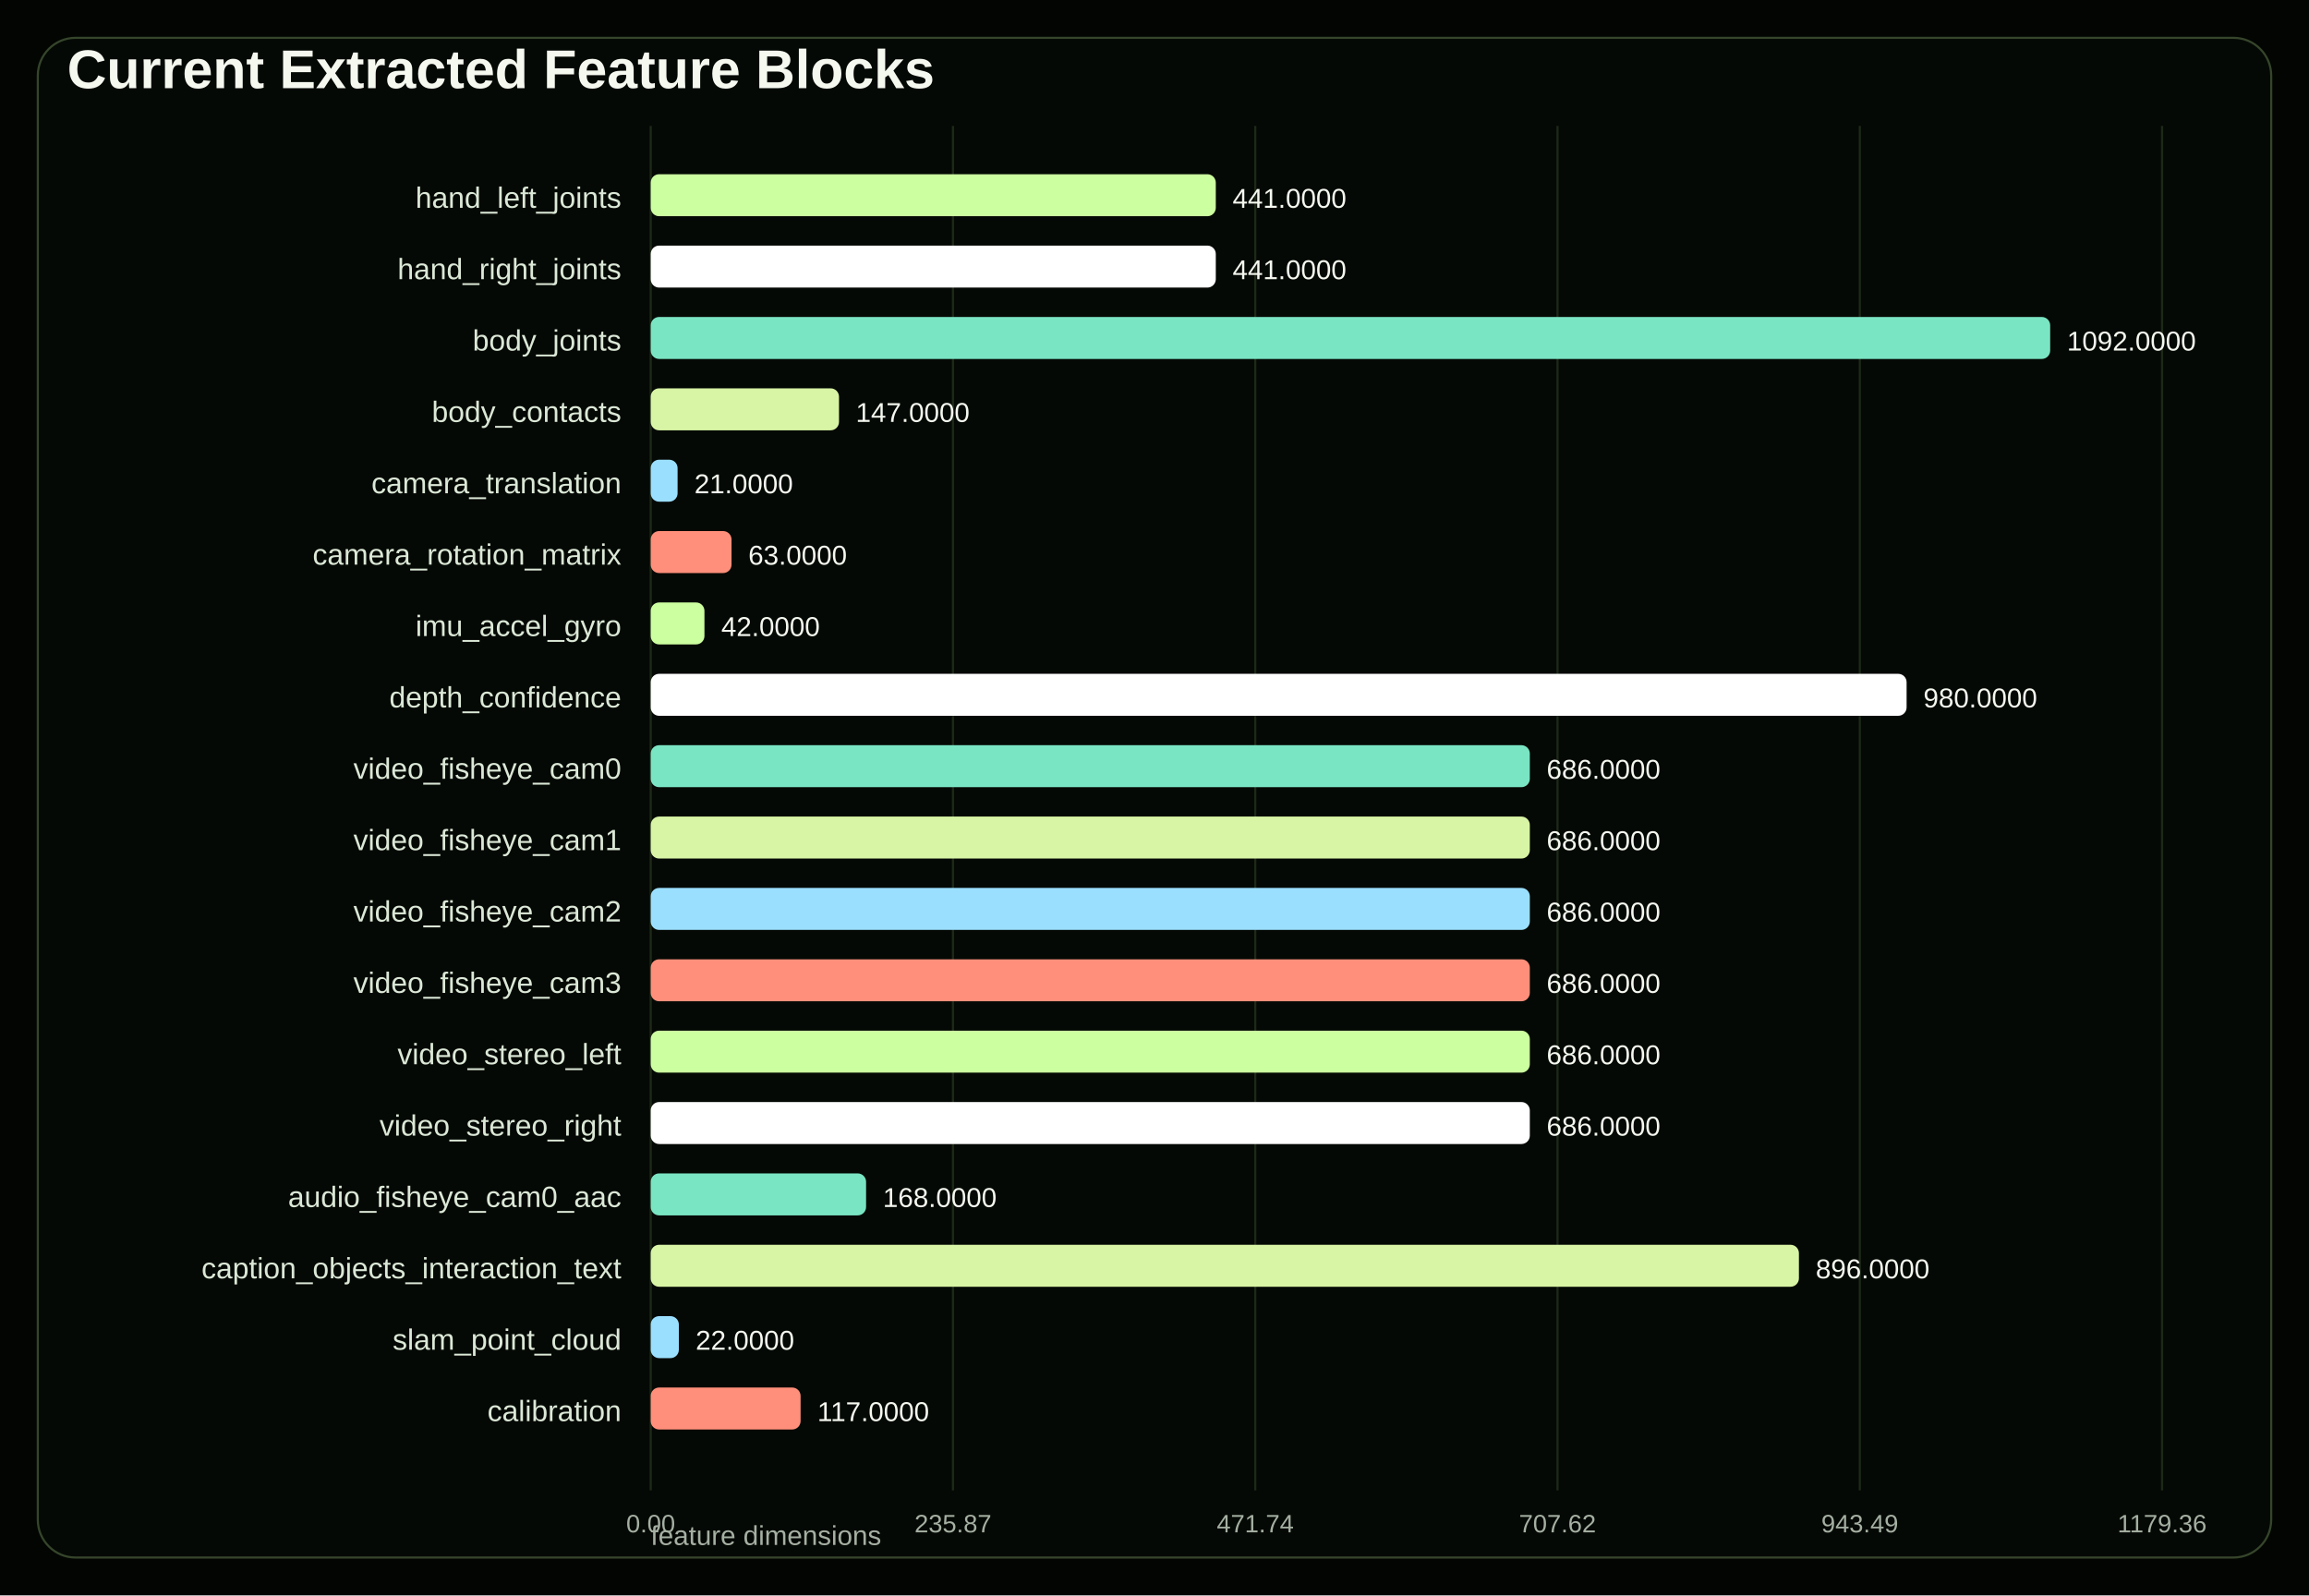
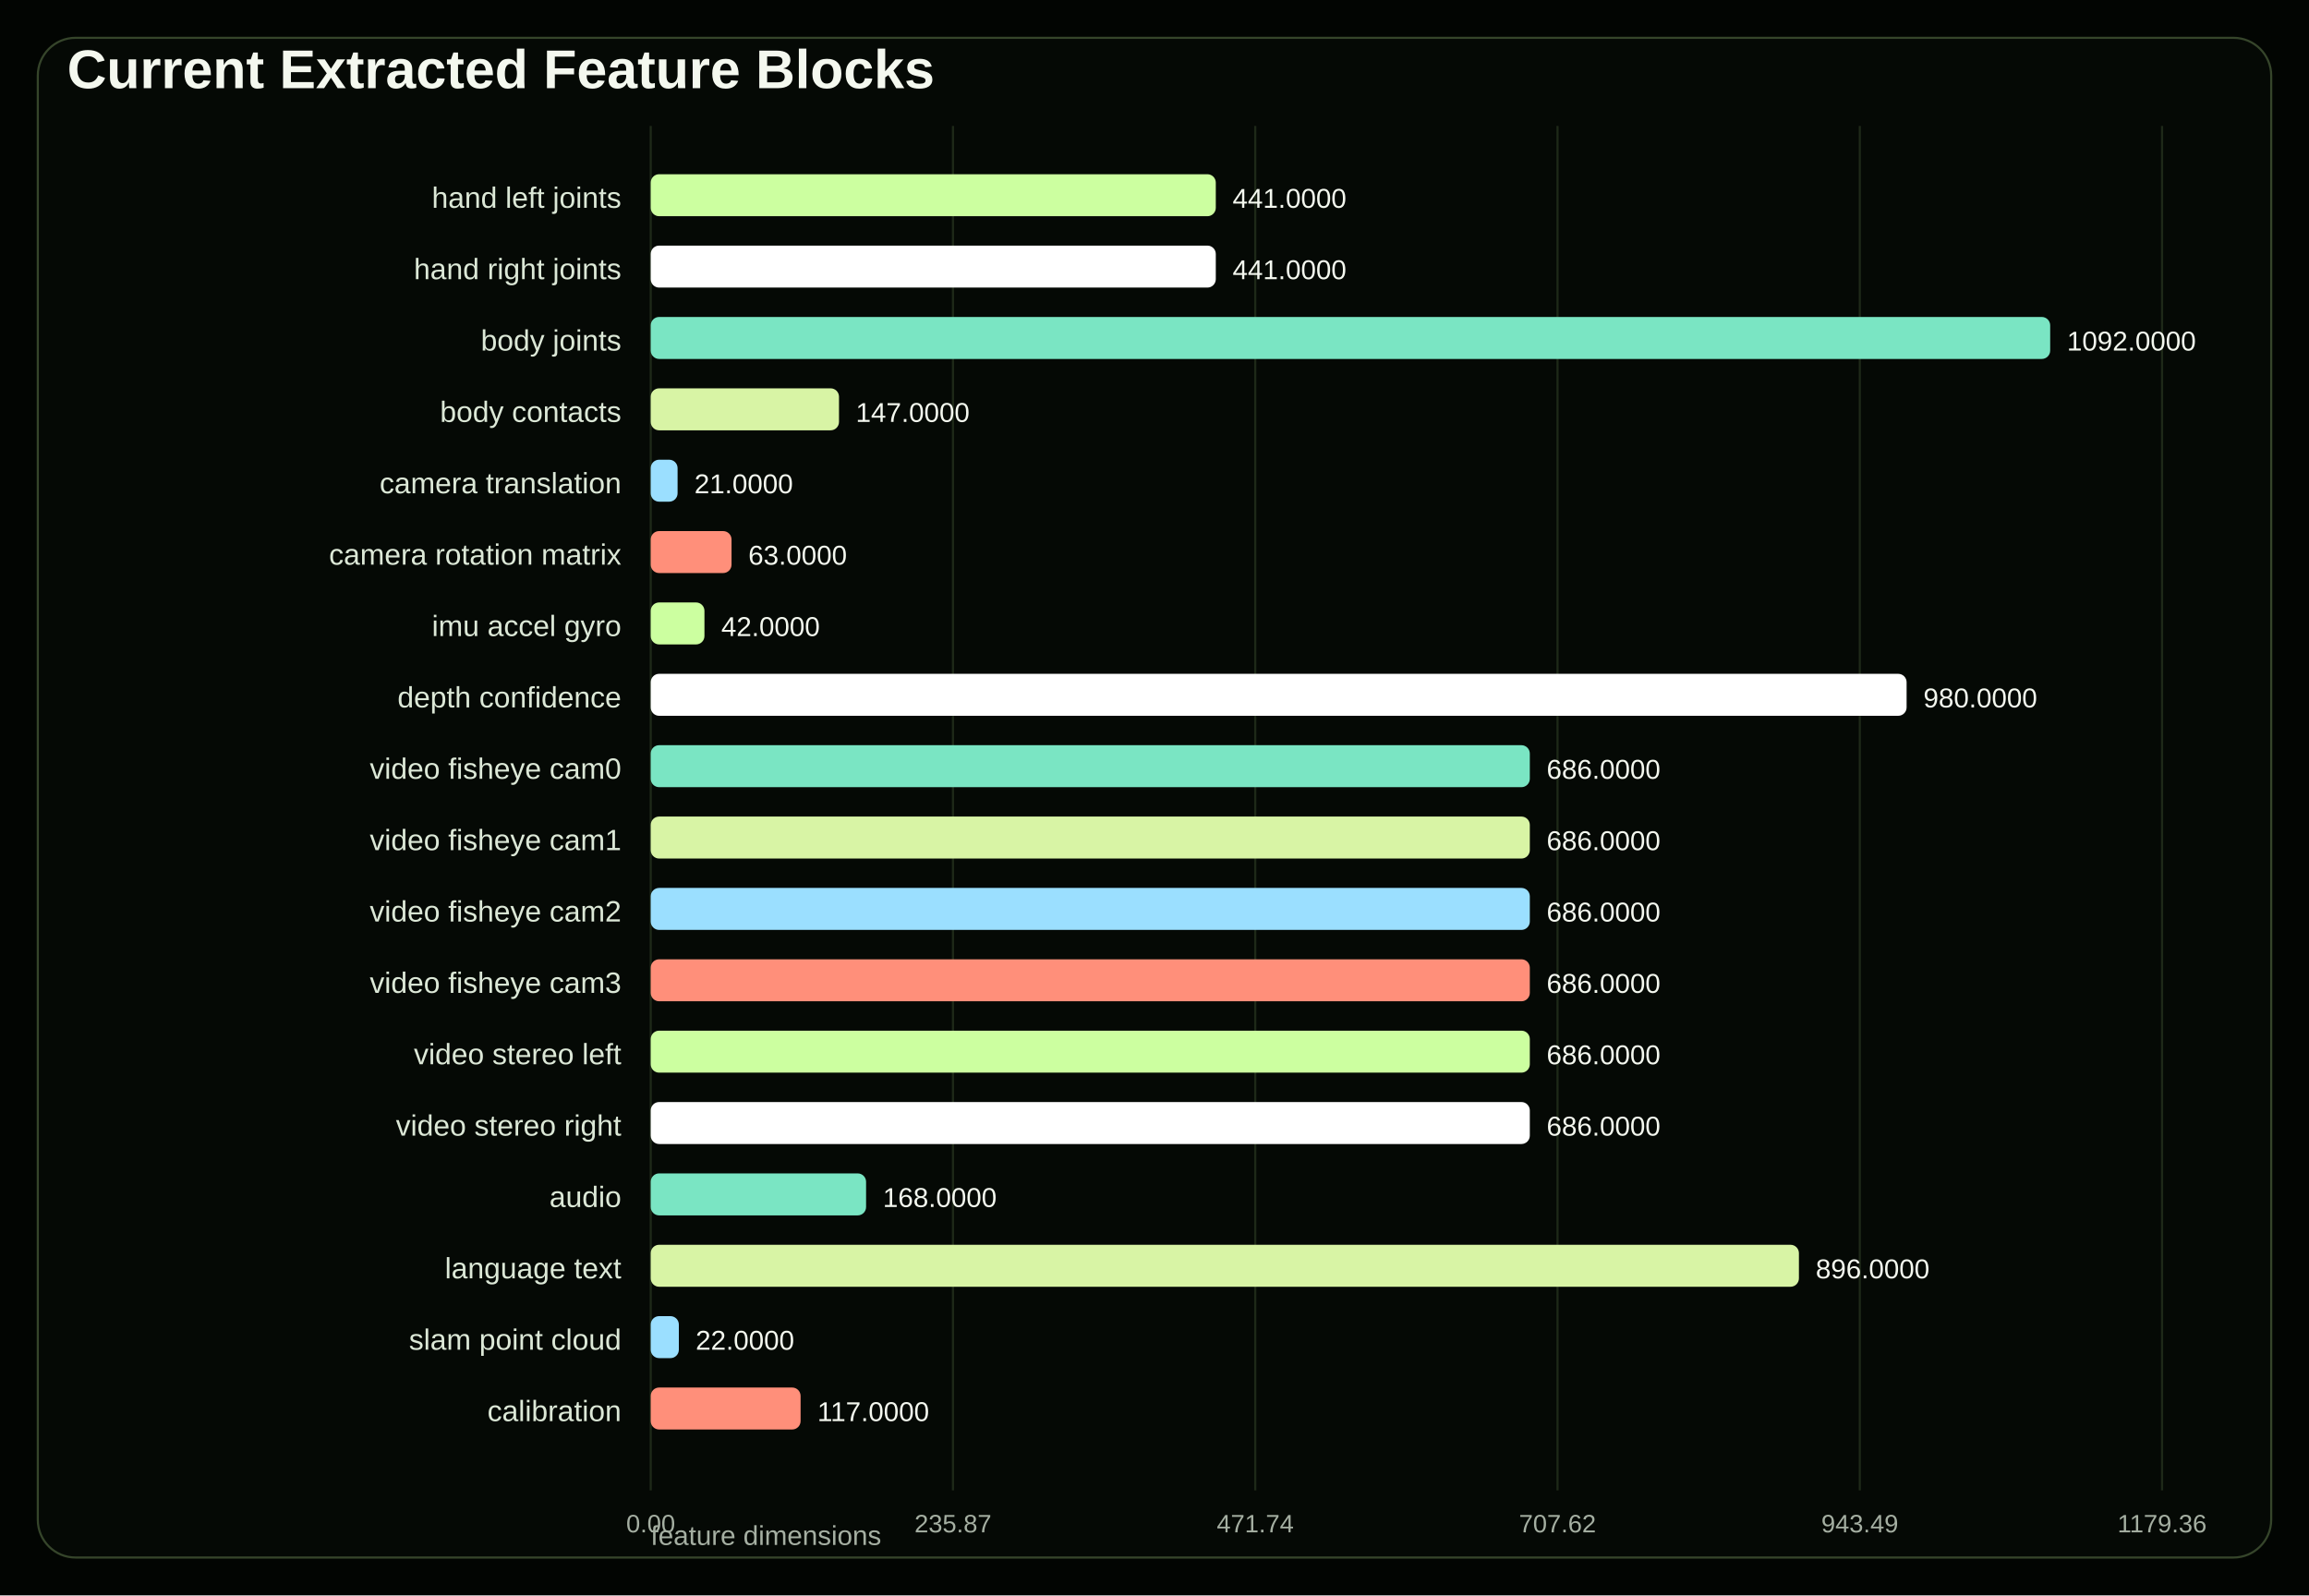
<svg xmlns="http://www.w3.org/2000/svg" width="1100" height="760" viewBox="0 0 1100 760">
  <rect width="100%" height="100%" fill="#020502" />
  <rect x="18" y="18" width="1064" height="724" rx="18" fill="#050905" stroke="#ccffa0" stroke-opacity="0.25" />
  <text x="32" y="42" font-family="Inter Tight, Arial, sans-serif" font-size="26" font-weight="800" fill="#f4f8ef">Current Extracted Feature Blocks</text>
  <text x="310" y="736" font-family="Space Grotesk, Arial, sans-serif" font-size="13" fill="#a5afa2">feature dimensions</text>
  <line x1="310.0" y1="60" x2="310.0" y2="710" stroke="#ccffa0" stroke-opacity="0.13" stroke-width="1" />
  <text x="310.0" y="730" text-anchor="middle" font-family="Space Grotesk, Arial, sans-serif" font-size="12" fill="#a5afa2">0.00</text>
  <line x1="454.0" y1="60" x2="454.0" y2="710" stroke="#ccffa0" stroke-opacity="0.13" stroke-width="1" />
  <text x="454.0" y="730" text-anchor="middle" font-family="Space Grotesk, Arial, sans-serif" font-size="12" fill="#a5afa2">235.87</text>
  <line x1="598.0" y1="60" x2="598.0" y2="710" stroke="#ccffa0" stroke-opacity="0.13" stroke-width="1" />
  <text x="598.0" y="730" text-anchor="middle" font-family="Space Grotesk, Arial, sans-serif" font-size="12" fill="#a5afa2">471.74</text>
  <line x1="742.0" y1="60" x2="742.0" y2="710" stroke="#ccffa0" stroke-opacity="0.13" stroke-width="1" />
  <text x="742.0" y="730" text-anchor="middle" font-family="Space Grotesk, Arial, sans-serif" font-size="12" fill="#a5afa2">707.62</text>
  <line x1="886.0" y1="60" x2="886.0" y2="710" stroke="#ccffa0" stroke-opacity="0.13" stroke-width="1" />
  <text x="886.0" y="730" text-anchor="middle" font-family="Space Grotesk, Arial, sans-serif" font-size="12" fill="#a5afa2">943.49</text>
  <line x1="1030.0" y1="60" x2="1030.0" y2="710" stroke="#ccffa0" stroke-opacity="0.13" stroke-width="1" />
  <text x="1030.0" y="730" text-anchor="middle" font-family="Space Grotesk, Arial, sans-serif" font-size="12" fill="#a5afa2">1179.36</text>
-   <text x="296" y="99" text-anchor="end" font-family="Space Grotesk, Arial, sans-serif" font-size="14" fill="#dce8d7">hand_left_joints</text>
+   <text x="296" y="99" text-anchor="end" font-family="Space Grotesk, Arial, sans-serif" font-size="14" fill="#dce8d7">hand left joints</text>
  <rect x="310" y="83" width="269.2" height="20" rx="4" fill="#ccffa0" />
  <text x="587.2" y="99" font-family="Space Grotesk, Arial, sans-serif" font-size="13" fill="#f4f8ef">441.0000</text>
-   <text x="296" y="133" text-anchor="end" font-family="Space Grotesk, Arial, sans-serif" font-size="14" fill="#dce8d7">hand_right_joints</text>
+   <text x="296" y="133" text-anchor="end" font-family="Space Grotesk, Arial, sans-serif" font-size="14" fill="#dce8d7">hand right joints</text>
  <rect x="310" y="117" width="269.2" height="20" rx="4" fill="#ffffff" />
  <text x="587.2" y="133" font-family="Space Grotesk, Arial, sans-serif" font-size="13" fill="#f4f8ef">441.0000</text>
-   <text x="296" y="167" text-anchor="end" font-family="Space Grotesk, Arial, sans-serif" font-size="14" fill="#dce8d7">body_joints</text>
+   <text x="296" y="167" text-anchor="end" font-family="Space Grotesk, Arial, sans-serif" font-size="14" fill="#dce8d7">body joints</text>
  <rect x="310" y="151" width="666.7" height="20" rx="4" fill="#7ae5c3" />
  <text x="984.7" y="167" font-family="Space Grotesk, Arial, sans-serif" font-size="13" fill="#f4f8ef">1092.0000</text>
-   <text x="296" y="201" text-anchor="end" font-family="Space Grotesk, Arial, sans-serif" font-size="14" fill="#dce8d7">body_contacts</text>
+   <text x="296" y="201" text-anchor="end" font-family="Space Grotesk, Arial, sans-serif" font-size="14" fill="#dce8d7">body contacts</text>
  <rect x="310" y="185" width="89.7" height="20" rx="4" fill="#d8f4a5" />
  <text x="407.7" y="201" font-family="Space Grotesk, Arial, sans-serif" font-size="13" fill="#f4f8ef">147.0000</text>
-   <text x="296" y="235" text-anchor="end" font-family="Space Grotesk, Arial, sans-serif" font-size="14" fill="#dce8d7">camera_translation</text>
+   <text x="296" y="235" text-anchor="end" font-family="Space Grotesk, Arial, sans-serif" font-size="14" fill="#dce8d7">camera translation</text>
  <rect x="310" y="219" width="12.8" height="20" rx="4" fill="#9bdfff" />
  <text x="330.8" y="235" font-family="Space Grotesk, Arial, sans-serif" font-size="13" fill="#f4f8ef">21.0000</text>
-   <text x="296" y="269" text-anchor="end" font-family="Space Grotesk, Arial, sans-serif" font-size="14" fill="#dce8d7">camera_rotation_matrix</text>
+   <text x="296" y="269" text-anchor="end" font-family="Space Grotesk, Arial, sans-serif" font-size="14" fill="#dce8d7">camera rotation matrix</text>
  <rect x="310" y="253" width="38.5" height="20" rx="4" fill="#ff8f7a" />
  <text x="356.5" y="269" font-family="Space Grotesk, Arial, sans-serif" font-size="13" fill="#f4f8ef">63.0000</text>
-   <text x="296" y="303" text-anchor="end" font-family="Space Grotesk, Arial, sans-serif" font-size="14" fill="#dce8d7">imu_accel_gyro</text>
+   <text x="296" y="303" text-anchor="end" font-family="Space Grotesk, Arial, sans-serif" font-size="14" fill="#dce8d7">imu accel gyro</text>
  <rect x="310" y="287" width="25.6" height="20" rx="4" fill="#ccffa0" />
  <text x="343.6" y="303" font-family="Space Grotesk, Arial, sans-serif" font-size="13" fill="#f4f8ef">42.0000</text>
-   <text x="296" y="337" text-anchor="end" font-family="Space Grotesk, Arial, sans-serif" font-size="14" fill="#dce8d7">depth_confidence</text>
+   <text x="296" y="337" text-anchor="end" font-family="Space Grotesk, Arial, sans-serif" font-size="14" fill="#dce8d7">depth confidence</text>
  <rect x="310" y="321" width="598.3" height="20" rx="4" fill="#ffffff" />
  <text x="916.3" y="337" font-family="Space Grotesk, Arial, sans-serif" font-size="13" fill="#f4f8ef">980.0000</text>
-   <text x="296" y="371" text-anchor="end" font-family="Space Grotesk, Arial, sans-serif" font-size="14" fill="#dce8d7">video_fisheye_cam0</text>
+   <text x="296" y="371" text-anchor="end" font-family="Space Grotesk, Arial, sans-serif" font-size="14" fill="#dce8d7">video fisheye cam0</text>
  <rect x="310" y="355" width="418.8" height="20" rx="4" fill="#7ae5c3" />
  <text x="736.8" y="371" font-family="Space Grotesk, Arial, sans-serif" font-size="13" fill="#f4f8ef">686.0000</text>
-   <text x="296" y="405" text-anchor="end" font-family="Space Grotesk, Arial, sans-serif" font-size="14" fill="#dce8d7">video_fisheye_cam1</text>
+   <text x="296" y="405" text-anchor="end" font-family="Space Grotesk, Arial, sans-serif" font-size="14" fill="#dce8d7">video fisheye cam1</text>
  <rect x="310" y="389" width="418.8" height="20" rx="4" fill="#d8f4a5" />
  <text x="736.8" y="405" font-family="Space Grotesk, Arial, sans-serif" font-size="13" fill="#f4f8ef">686.0000</text>
-   <text x="296" y="439" text-anchor="end" font-family="Space Grotesk, Arial, sans-serif" font-size="14" fill="#dce8d7">video_fisheye_cam2</text>
+   <text x="296" y="439" text-anchor="end" font-family="Space Grotesk, Arial, sans-serif" font-size="14" fill="#dce8d7">video fisheye cam2</text>
  <rect x="310" y="423" width="418.8" height="20" rx="4" fill="#9bdfff" />
  <text x="736.8" y="439" font-family="Space Grotesk, Arial, sans-serif" font-size="13" fill="#f4f8ef">686.0000</text>
-   <text x="296" y="473" text-anchor="end" font-family="Space Grotesk, Arial, sans-serif" font-size="14" fill="#dce8d7">video_fisheye_cam3</text>
+   <text x="296" y="473" text-anchor="end" font-family="Space Grotesk, Arial, sans-serif" font-size="14" fill="#dce8d7">video fisheye cam3</text>
  <rect x="310" y="457" width="418.8" height="20" rx="4" fill="#ff8f7a" />
  <text x="736.8" y="473" font-family="Space Grotesk, Arial, sans-serif" font-size="13" fill="#f4f8ef">686.0000</text>
-   <text x="296" y="507" text-anchor="end" font-family="Space Grotesk, Arial, sans-serif" font-size="14" fill="#dce8d7">video_stereo_left</text>
+   <text x="296" y="507" text-anchor="end" font-family="Space Grotesk, Arial, sans-serif" font-size="14" fill="#dce8d7">video stereo left</text>
  <rect x="310" y="491" width="418.8" height="20" rx="4" fill="#ccffa0" />
  <text x="736.8" y="507" font-family="Space Grotesk, Arial, sans-serif" font-size="13" fill="#f4f8ef">686.0000</text>
-   <text x="296" y="541" text-anchor="end" font-family="Space Grotesk, Arial, sans-serif" font-size="14" fill="#dce8d7">video_stereo_right</text>
+   <text x="296" y="541" text-anchor="end" font-family="Space Grotesk, Arial, sans-serif" font-size="14" fill="#dce8d7">video stereo right</text>
  <rect x="310" y="525" width="418.8" height="20" rx="4" fill="#ffffff" />
  <text x="736.8" y="541" font-family="Space Grotesk, Arial, sans-serif" font-size="13" fill="#f4f8ef">686.0000</text>
-   <text x="296" y="575" text-anchor="end" font-family="Space Grotesk, Arial, sans-serif" font-size="14" fill="#dce8d7">audio_fisheye_cam0_aac</text>
+   <text x="296" y="575" text-anchor="end" font-family="Space Grotesk, Arial, sans-serif" font-size="14" fill="#dce8d7">audio</text>
  <rect x="310" y="559" width="102.6" height="20" rx="4" fill="#7ae5c3" />
  <text x="420.6" y="575" font-family="Space Grotesk, Arial, sans-serif" font-size="13" fill="#f4f8ef">168.0000</text>
-   <text x="296" y="609" text-anchor="end" font-family="Space Grotesk, Arial, sans-serif" font-size="14" fill="#dce8d7">caption_objects_interaction_text</text>
+   <text x="296" y="609" text-anchor="end" font-family="Space Grotesk, Arial, sans-serif" font-size="14" fill="#dce8d7">language text</text>
  <rect x="310" y="593" width="547.0" height="20" rx="4" fill="#d8f4a5" />
  <text x="865.0" y="609" font-family="Space Grotesk, Arial, sans-serif" font-size="13" fill="#f4f8ef">896.0000</text>
-   <text x="296" y="643" text-anchor="end" font-family="Space Grotesk, Arial, sans-serif" font-size="14" fill="#dce8d7">slam_point_cloud</text>
+   <text x="296" y="643" text-anchor="end" font-family="Space Grotesk, Arial, sans-serif" font-size="14" fill="#dce8d7">slam point cloud</text>
  <rect x="310" y="627" width="13.4" height="20" rx="4" fill="#9bdfff" />
  <text x="331.4" y="643" font-family="Space Grotesk, Arial, sans-serif" font-size="13" fill="#f4f8ef">22.0000</text>
  <text x="296" y="677" text-anchor="end" font-family="Space Grotesk, Arial, sans-serif" font-size="14" fill="#dce8d7">calibration</text>
  <rect x="310" y="661" width="71.4" height="20" rx="4" fill="#ff8f7a" />
  <text x="389.4" y="677" font-family="Space Grotesk, Arial, sans-serif" font-size="13" fill="#f4f8ef">117.0000</text>
</svg>
